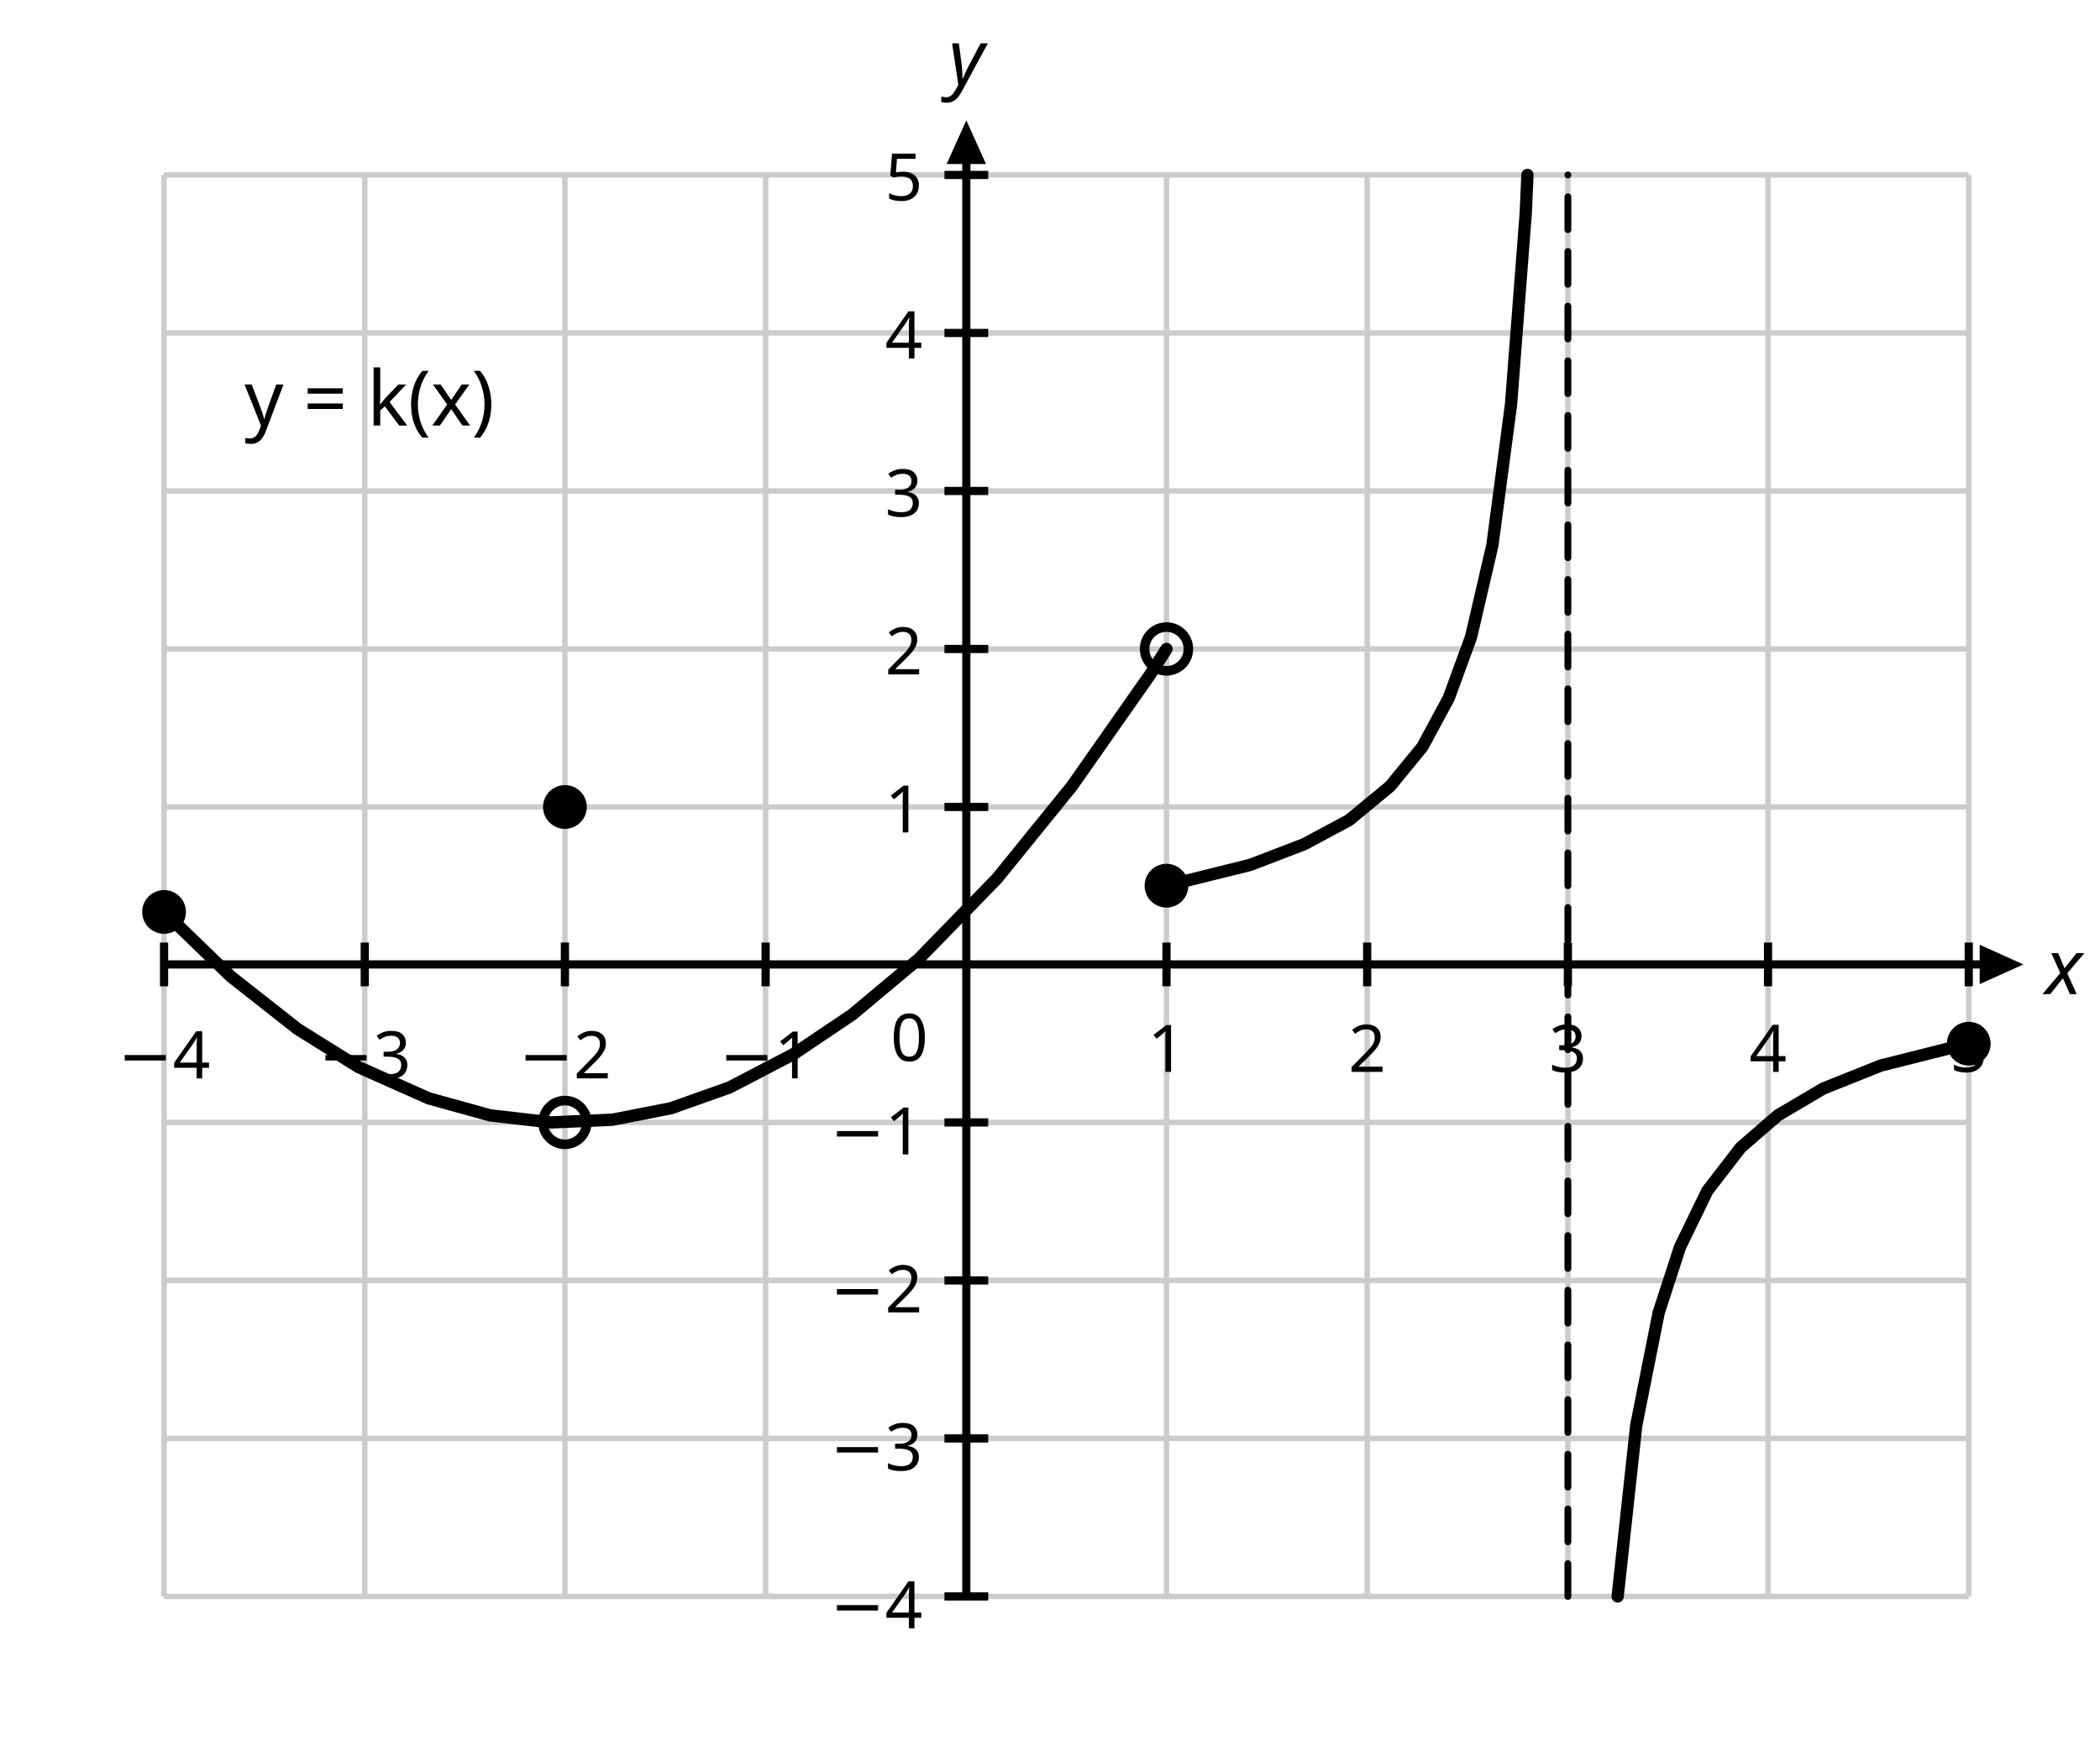
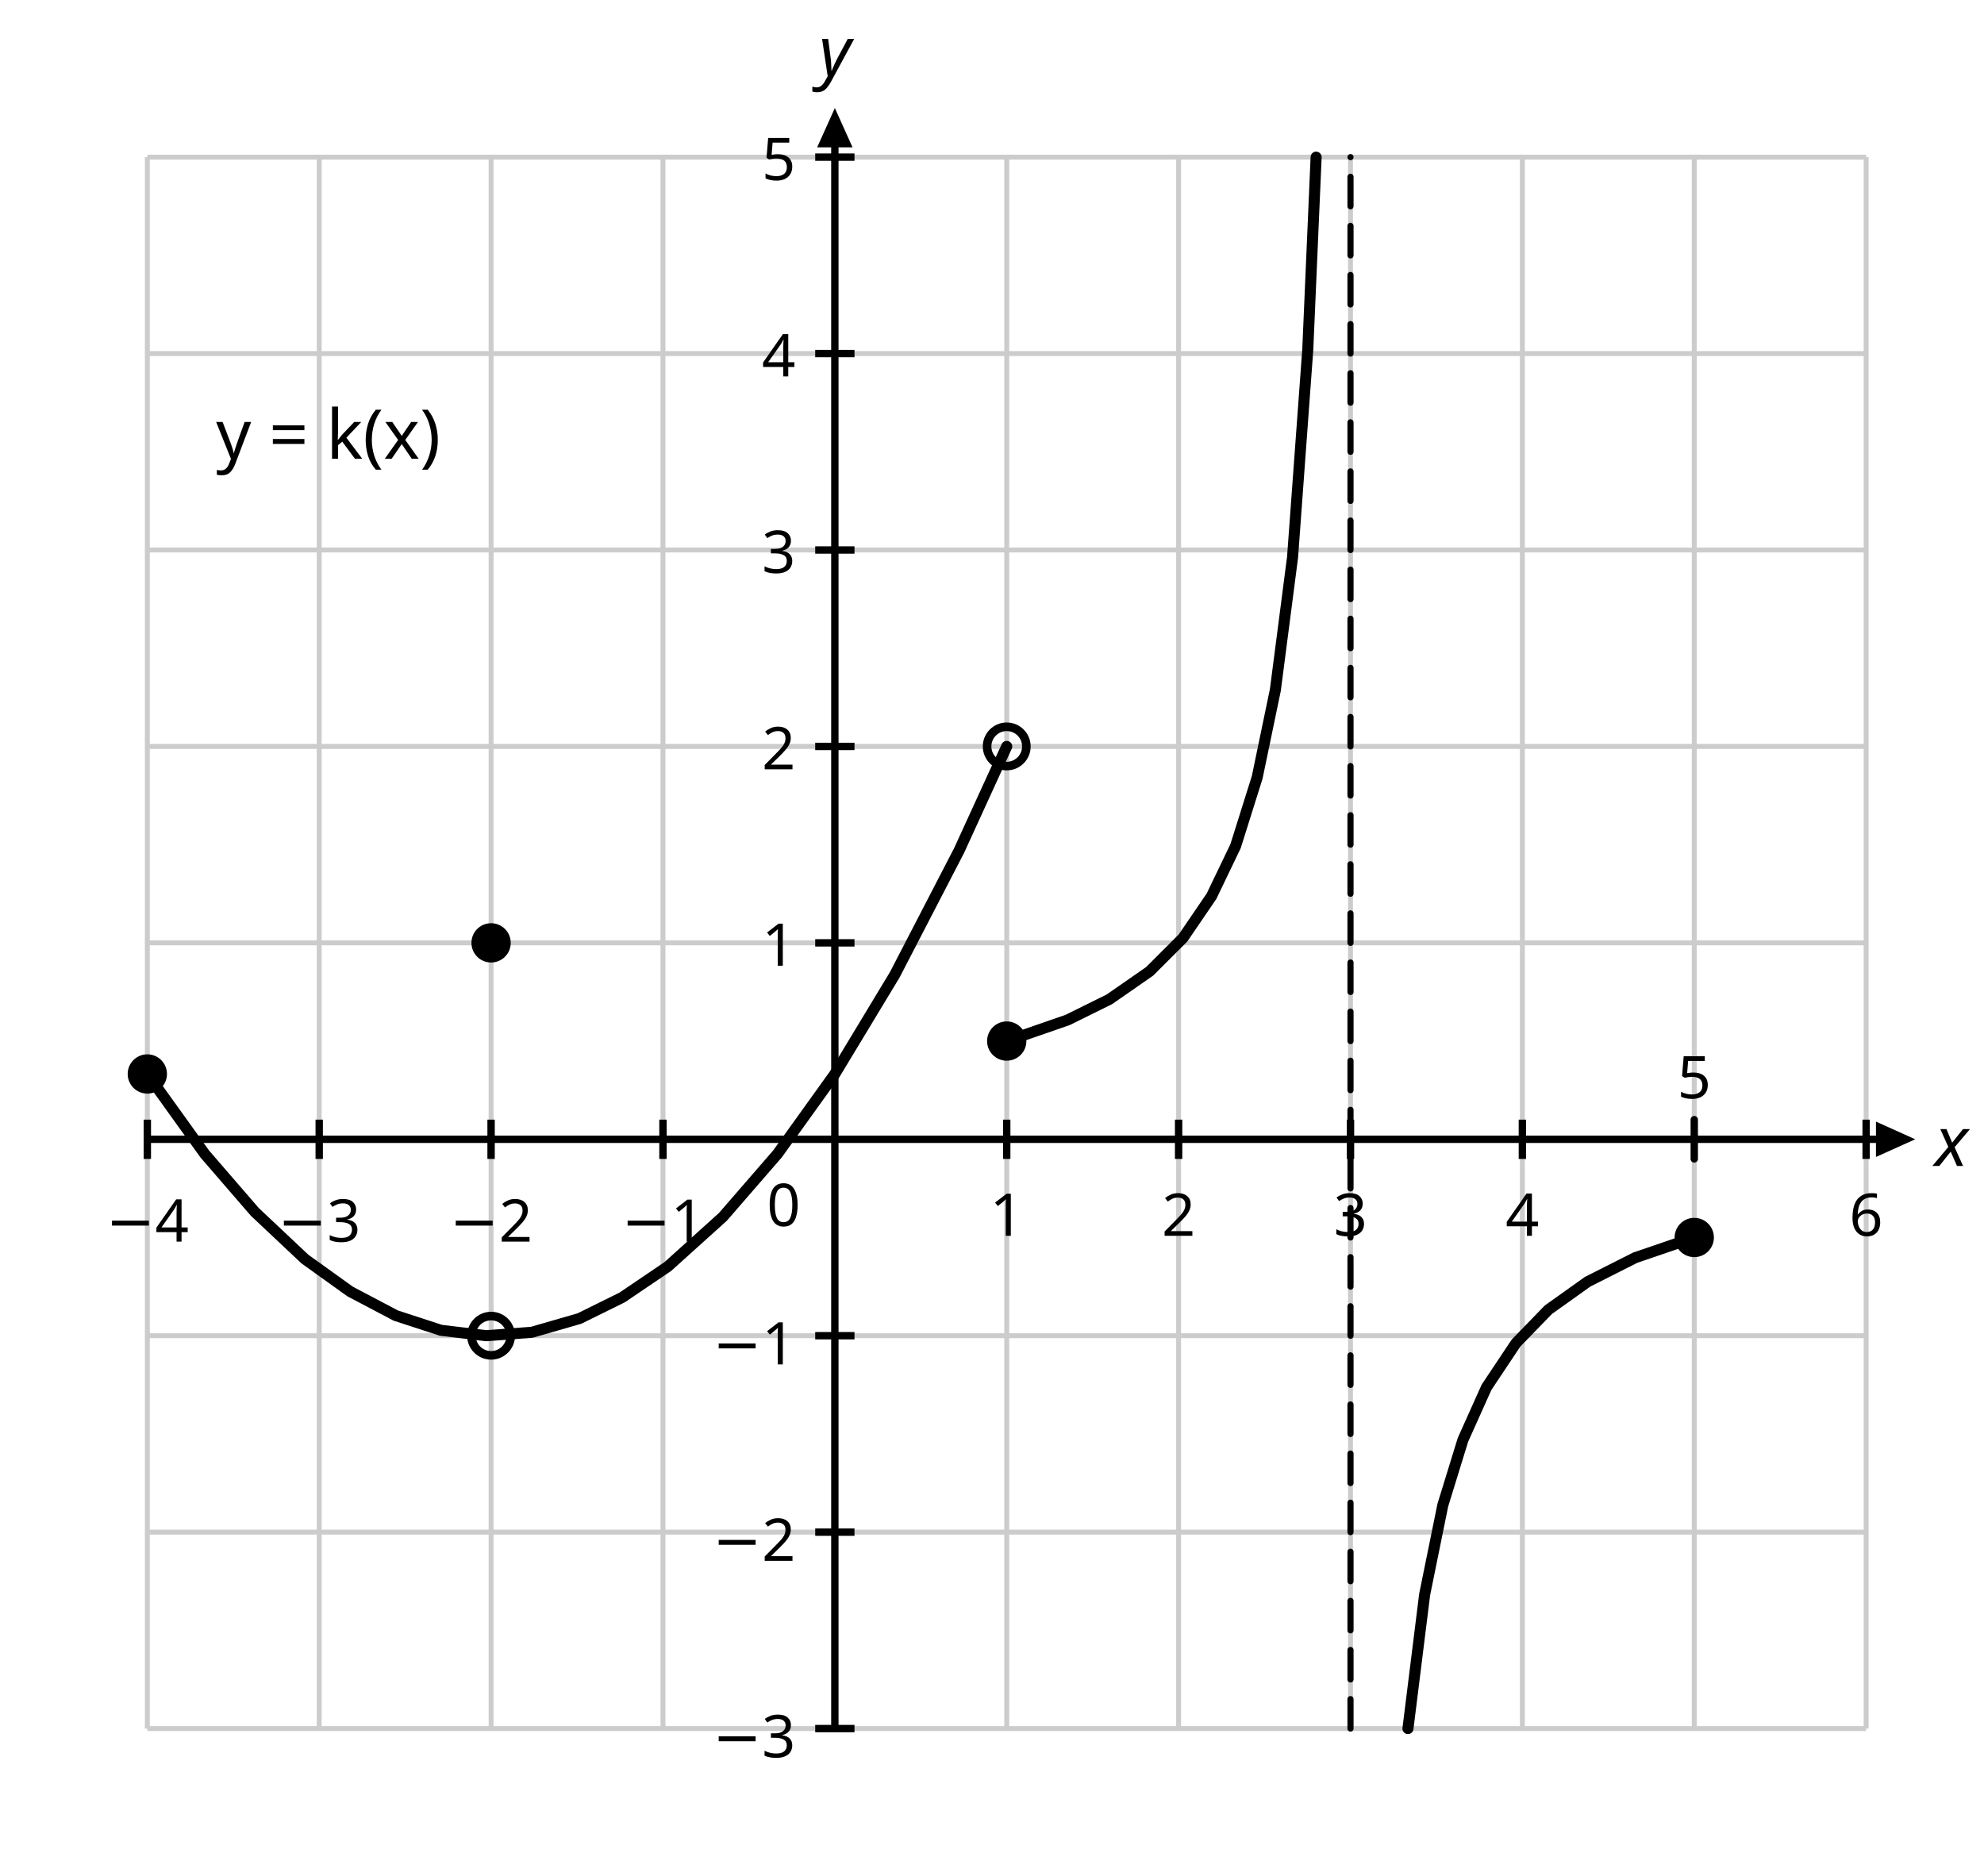
- <svg xmlns="http://www.w3.org/2000/svg" viewBox="0 0 384 322">
-   <path d="M30 292V32M66.7 292V32M103.3 292V32M140 292V32M213.3 292V32M250 292V32M286.7 292V32M323.3 292V32M360 292V32M30 292H360M30 263.1H360M30 234.2H360M30 205.3H360M30 147.6H360M30 118.7H360M30 89.8H360M30 60.9H360M30 32H360" fill="none" stroke="currentColor" stroke-width="1" stroke-opacity="0.2" />
-   <line x1="30" y1="176.4" x2="363.6" y2="176.4" stroke="currentColor" stroke-width="1.5" />
-   <polygon points="370,176.4 362,180 362,172.8" fill="currentColor" stroke="none" />
-   <line x1="176.7" y1="292" x2="176.7" y2="28.4" stroke="currentColor" stroke-width="1.5" />
-   <polygon points="176.7,22 180.3,30 173.1,30" fill="currentColor" stroke="none" />
-   <text x="30" y="191.4" fill="currentColor" font-size="12" font-family="sans-serif" text-anchor="middle" dominant-baseline="central">−4</text>
-   <text x="66.7" y="191.4" fill="currentColor" font-size="12" font-family="sans-serif" text-anchor="middle" dominant-baseline="central">−3</text>
-   <text x="103.3" y="191.4" fill="currentColor" font-size="12" font-family="sans-serif" text-anchor="middle" dominant-baseline="central">−2</text>
-   <text x="140" y="191.4" fill="currentColor" font-size="12" font-family="sans-serif" text-anchor="middle" dominant-baseline="central">−1</text>
-   <text x="213.3" y="191.4" fill="currentColor" font-size="12" font-family="sans-serif" text-anchor="middle" dominant-baseline="central">1</text>
-   <text x="250" y="191.4" fill="currentColor" font-size="12" font-family="sans-serif" text-anchor="middle" dominant-baseline="central">2</text>
-   <text x="286.7" y="191.4" fill="currentColor" font-size="12" font-family="sans-serif" text-anchor="middle" dominant-baseline="central">3</text>
-   <text x="323.3" y="191.4" fill="currentColor" font-size="12" font-family="sans-serif" text-anchor="middle" dominant-baseline="central">4</text>
-   <text x="360" y="191.4" fill="currentColor" font-size="12" font-family="sans-serif" text-anchor="middle" dominant-baseline="central">5</text>
-   <text x="168.7" y="292" fill="currentColor" font-size="12" font-family="sans-serif" text-anchor="end" dominant-baseline="central">−4</text>
-   <text x="168.7" y="263.1" fill="currentColor" font-size="12" font-family="sans-serif" text-anchor="end" dominant-baseline="central">−3</text>
-   <text x="168.7" y="234.2" fill="currentColor" font-size="12" font-family="sans-serif" text-anchor="end" dominant-baseline="central">−2</text>
-   <text x="168.7" y="205.3" fill="currentColor" font-size="12" font-family="sans-serif" text-anchor="end" dominant-baseline="central">−1</text>
-   <text x="168.7" y="147.6" fill="currentColor" font-size="12" font-family="sans-serif" text-anchor="end" dominant-baseline="central">1</text>
-   <text x="168.7" y="118.7" fill="currentColor" font-size="12" font-family="sans-serif" text-anchor="end" dominant-baseline="central">2</text>
-   <text x="168.7" y="89.8" fill="currentColor" font-size="12" font-family="sans-serif" text-anchor="end" dominant-baseline="central">3</text>
-   <text x="168.7" y="60.9" fill="currentColor" font-size="12" font-family="sans-serif" text-anchor="end" dominant-baseline="central">4</text>
-   <text x="168.7" y="32" fill="currentColor" font-size="12" font-family="sans-serif" text-anchor="end" dominant-baseline="central">5</text>
-   <path d="M30 172.4V180.4M66.7 172.4V180.4M103.3 172.4V180.4M140 172.4V180.4M213.3 172.4V180.4M250 172.4V180.4M286.7 172.4V180.4M323.3 172.4V180.4M360 172.4V180.4M172.7 292H180.7M172.7 263.1H180.7M172.7 234.2H180.7M172.7 205.3H180.7M172.7 147.6H180.7M172.7 118.7H180.7M172.7 89.8H180.7M172.7 60.9H180.7M172.7 32H180.7" fill="none" stroke="currentColor" stroke-width="1.5" />
-   <text x="169.7" y="189.4" fill="currentColor" font-size="12" font-family="sans-serif" text-anchor="end" dominant-baseline="central">0</text>
-   <text x="374" y="176.4" fill="currentColor" font-size="14" font-family="sans-serif" font-style="italic" text-anchor="start" dominant-baseline="central">x</text>
-   <text x="176.7" y="10" fill="currentColor" font-size="14" font-family="sans-serif" font-style="italic" text-anchor="middle" dominant-baseline="central">y</text>
-   <polyline points="30,166.8 42.2,178.6 54.4,188.2 65.6,195.2 78.4,200.9 89.6,204 100.8,205.3 112,204.8 122.7,202.7 133.4,198.9 145.1,192.8 155.8,185.6 168,175.4 182.3,160.7 196,143.8 210.3,123.4 213.3,118.7" fill="none" stroke="currentColor" stroke-width="2.25" stroke-linecap="round" stroke-linejoin="round" />
-   <circle cx="30" cy="166.8" r="4" fill="currentColor" stroke="none" />
-   <circle cx="103.3" cy="205.3" r="4" fill="none" stroke="currentColor" stroke-width="1.75" />
-   <circle cx="103.3" cy="147.6" r="4" fill="currentColor" stroke="none" />
-   <circle cx="213.3" cy="118.7" r="4" fill="none" stroke="currentColor" stroke-width="1.75" />
-   <polyline points="213.3,162 228.6,158.2 238.5,154.4 246.7,150 254.2,143.8 260.1,136.6 264.9,127.7 269,116.5 272.9,99.7 276.3,74 279,38.9 279.3,32" fill="none" stroke="currentColor" stroke-width="2.25" stroke-linecap="round" stroke-linejoin="round" />
-   <circle cx="213.3" cy="162" r="4" fill="currentColor" stroke="none" />
-   <polyline points="295.8,292 299.2,260.7 303.3,240.1 307.2,228.1 312.2,217.8 318.3,209.9 325.1,204 333.4,199.1 343.9,194.9 359,191.1 360,190.9" fill="none" stroke="currentColor" stroke-width="2.25" stroke-linecap="round" stroke-linejoin="round" />
-   <circle cx="360" cy="190.9" r="4" fill="currentColor" stroke="none" />
-   <line x1="286.7" y1="292" x2="286.7" y2="32" stroke="currentColor" stroke-width="1.25" stroke-dasharray="6 4" stroke-linecap="round" />
-   <text x="44.7" y="72.4" fill="currentColor" font-size="14" font-family="sans-serif" text-anchor="start" dominant-baseline="central">y = k(x)</text>
+ <svg xmlns="http://www.w3.org/2000/svg" viewBox="0 0 404 382">
+   <path d="M30 352V32M65 352V32M100 352V32M135 352V32M205 352V32M240 352V32M275 352V32M310 352V32M345 352V32M380 352V32M30 352H380M30 312H380M30 272H380M30 192H380M30 152H380M30 112H380M30 72H380M30 32H380" fill="none" stroke="currentColor" stroke-width="1" stroke-opacity="0.2" />
+   <line x1="30" y1="232" x2="383.6" y2="232" stroke="currentColor" stroke-width="1.5" />
+   <polygon points="390,232 382,235.6 382,228.4" fill="currentColor" stroke="none" />
+   <line x1="170" y1="352" x2="170" y2="28.4" stroke="currentColor" stroke-width="1.5" />
+   <polygon points="170,22 173.6,30 166.4,30" fill="currentColor" stroke="none" />
+   <text x="30" y="247" fill="currentColor" font-size="12" font-family="sans-serif" text-anchor="middle" dominant-baseline="central">−4</text>
+   <text x="65" y="247" fill="currentColor" font-size="12" font-family="sans-serif" text-anchor="middle" dominant-baseline="central">−3</text>
+   <text x="100" y="247" fill="currentColor" font-size="12" font-family="sans-serif" text-anchor="middle" dominant-baseline="central">−2</text>
+   <text x="135" y="247" fill="currentColor" font-size="12" font-family="sans-serif" text-anchor="middle" dominant-baseline="central">−1</text>
+   <text x="205" y="247" fill="currentColor" font-size="12" font-family="sans-serif" text-anchor="middle" dominant-baseline="central">1</text>
+   <text x="240" y="247" fill="currentColor" font-size="12" font-family="sans-serif" text-anchor="middle" dominant-baseline="central">2</text>
+   <text x="275" y="247" fill="currentColor" font-size="12" font-family="sans-serif" text-anchor="middle" dominant-baseline="central">3</text>
+   <text x="310" y="247" fill="currentColor" font-size="12" font-family="sans-serif" text-anchor="middle" dominant-baseline="central">4</text>
+   <text x="380" y="247" fill="currentColor" font-size="12" font-family="sans-serif" text-anchor="middle" dominant-baseline="central">6</text>
+   <text x="162" y="352" fill="currentColor" font-size="12" font-family="sans-serif" text-anchor="end" dominant-baseline="central">−3</text>
+   <text x="162" y="312" fill="currentColor" font-size="12" font-family="sans-serif" text-anchor="end" dominant-baseline="central">−2</text>
+   <text x="162" y="272" fill="currentColor" font-size="12" font-family="sans-serif" text-anchor="end" dominant-baseline="central">−1</text>
+   <text x="162" y="192" fill="currentColor" font-size="12" font-family="sans-serif" text-anchor="end" dominant-baseline="central">1</text>
+   <text x="162" y="152" fill="currentColor" font-size="12" font-family="sans-serif" text-anchor="end" dominant-baseline="central">2</text>
+   <text x="162" y="112" fill="currentColor" font-size="12" font-family="sans-serif" text-anchor="end" dominant-baseline="central">3</text>
+   <text x="162" y="72" fill="currentColor" font-size="12" font-family="sans-serif" text-anchor="end" dominant-baseline="central">4</text>
+   <text x="162" y="32" fill="currentColor" font-size="12" font-family="sans-serif" text-anchor="end" dominant-baseline="central">5</text>
+   <path d="M30 228V236M65 228V236M100 228V236M135 228V236M205 228V236M240 228V236M275 228V236M310 228V236M380 228V236M166 352H174M166 312H174M166 272H174M166 192H174M166 152H174M166 112H174M166 72H174M166 32H174" fill="none" stroke="currentColor" stroke-width="1.5" />
+   <text x="163" y="245" fill="currentColor" font-size="12" font-family="sans-serif" text-anchor="end" dominant-baseline="central">0</text>
+   <text x="394" y="232" fill="currentColor" font-size="14" font-family="sans-serif" font-style="italic" text-anchor="start" dominant-baseline="central">x</text>
+   <text x="170" y="10" fill="currentColor" font-size="14" font-family="sans-serif" font-style="italic" text-anchor="middle" dominant-baseline="central">y</text>
+   <line x1="345" y1="236" x2="345" y2="228" stroke="currentColor" stroke-width="1.5" stroke-linecap="round" />
+   <text x="345" y="219" fill="currentColor" font-size="12" font-family="sans-serif" text-anchor="middle" dominant-baseline="central">5</text>
+   <polyline points="30,218.7 41.7,235 51.9,246.8 62.1,256.4 71.3,263 80.6,267.9 89.8,270.9 99,272 108.3,271.3 118,268.5 126.7,264.2 136,257.9 147.2,247.8 158.3,235 170,218.7 182.2,198.5 195.3,173.2 205,152" fill="none" stroke="currentColor" stroke-width="2.25" stroke-linecap="round" stroke-linejoin="round" />
+   <circle cx="30" cy="218.7" r="4" fill="currentColor" stroke="none" />
+   <circle cx="100" cy="272" r="4" fill="none" stroke="currentColor" stroke-width="1.75" />
+   <circle cx="100" cy="192" r="4" fill="currentColor" stroke="none" />
+   <circle cx="205" cy="152" r="4" fill="none" stroke="currentColor" stroke-width="1.75" />
+   <polyline points="205,212 217.4,207.7 225.9,203.5 234.1,197.8 240.9,191 246.7,182.5 251.6,172.3 256,158.3 259.7,140.5 263.2,113.5 266.3,71.2 268,32" fill="none" stroke="currentColor" stroke-width="2.25" stroke-linecap="round" stroke-linejoin="round" />
+   <circle cx="205" cy="212" r="4" fill="currentColor" stroke="none" />
+   <polyline points="286.7,352 290.1,324.7 293.8,306.5 297.9,293.2 302.7,282.5 308.7,273.5 315.3,266.7 323.3,261 333,256.1 345,252" fill="none" stroke="currentColor" stroke-width="2.25" stroke-linecap="round" stroke-linejoin="round" />
+   <circle cx="345" cy="252" r="4" fill="currentColor" stroke="none" />
+   <line x1="275" y1="352" x2="275" y2="32" stroke="currentColor" stroke-width="1.25" stroke-dasharray="6 4" stroke-linecap="round" />
+   <text x="44" y="88" fill="currentColor" font-size="14" font-family="sans-serif" text-anchor="start" dominant-baseline="central">y = k(x)</text>
</svg>
